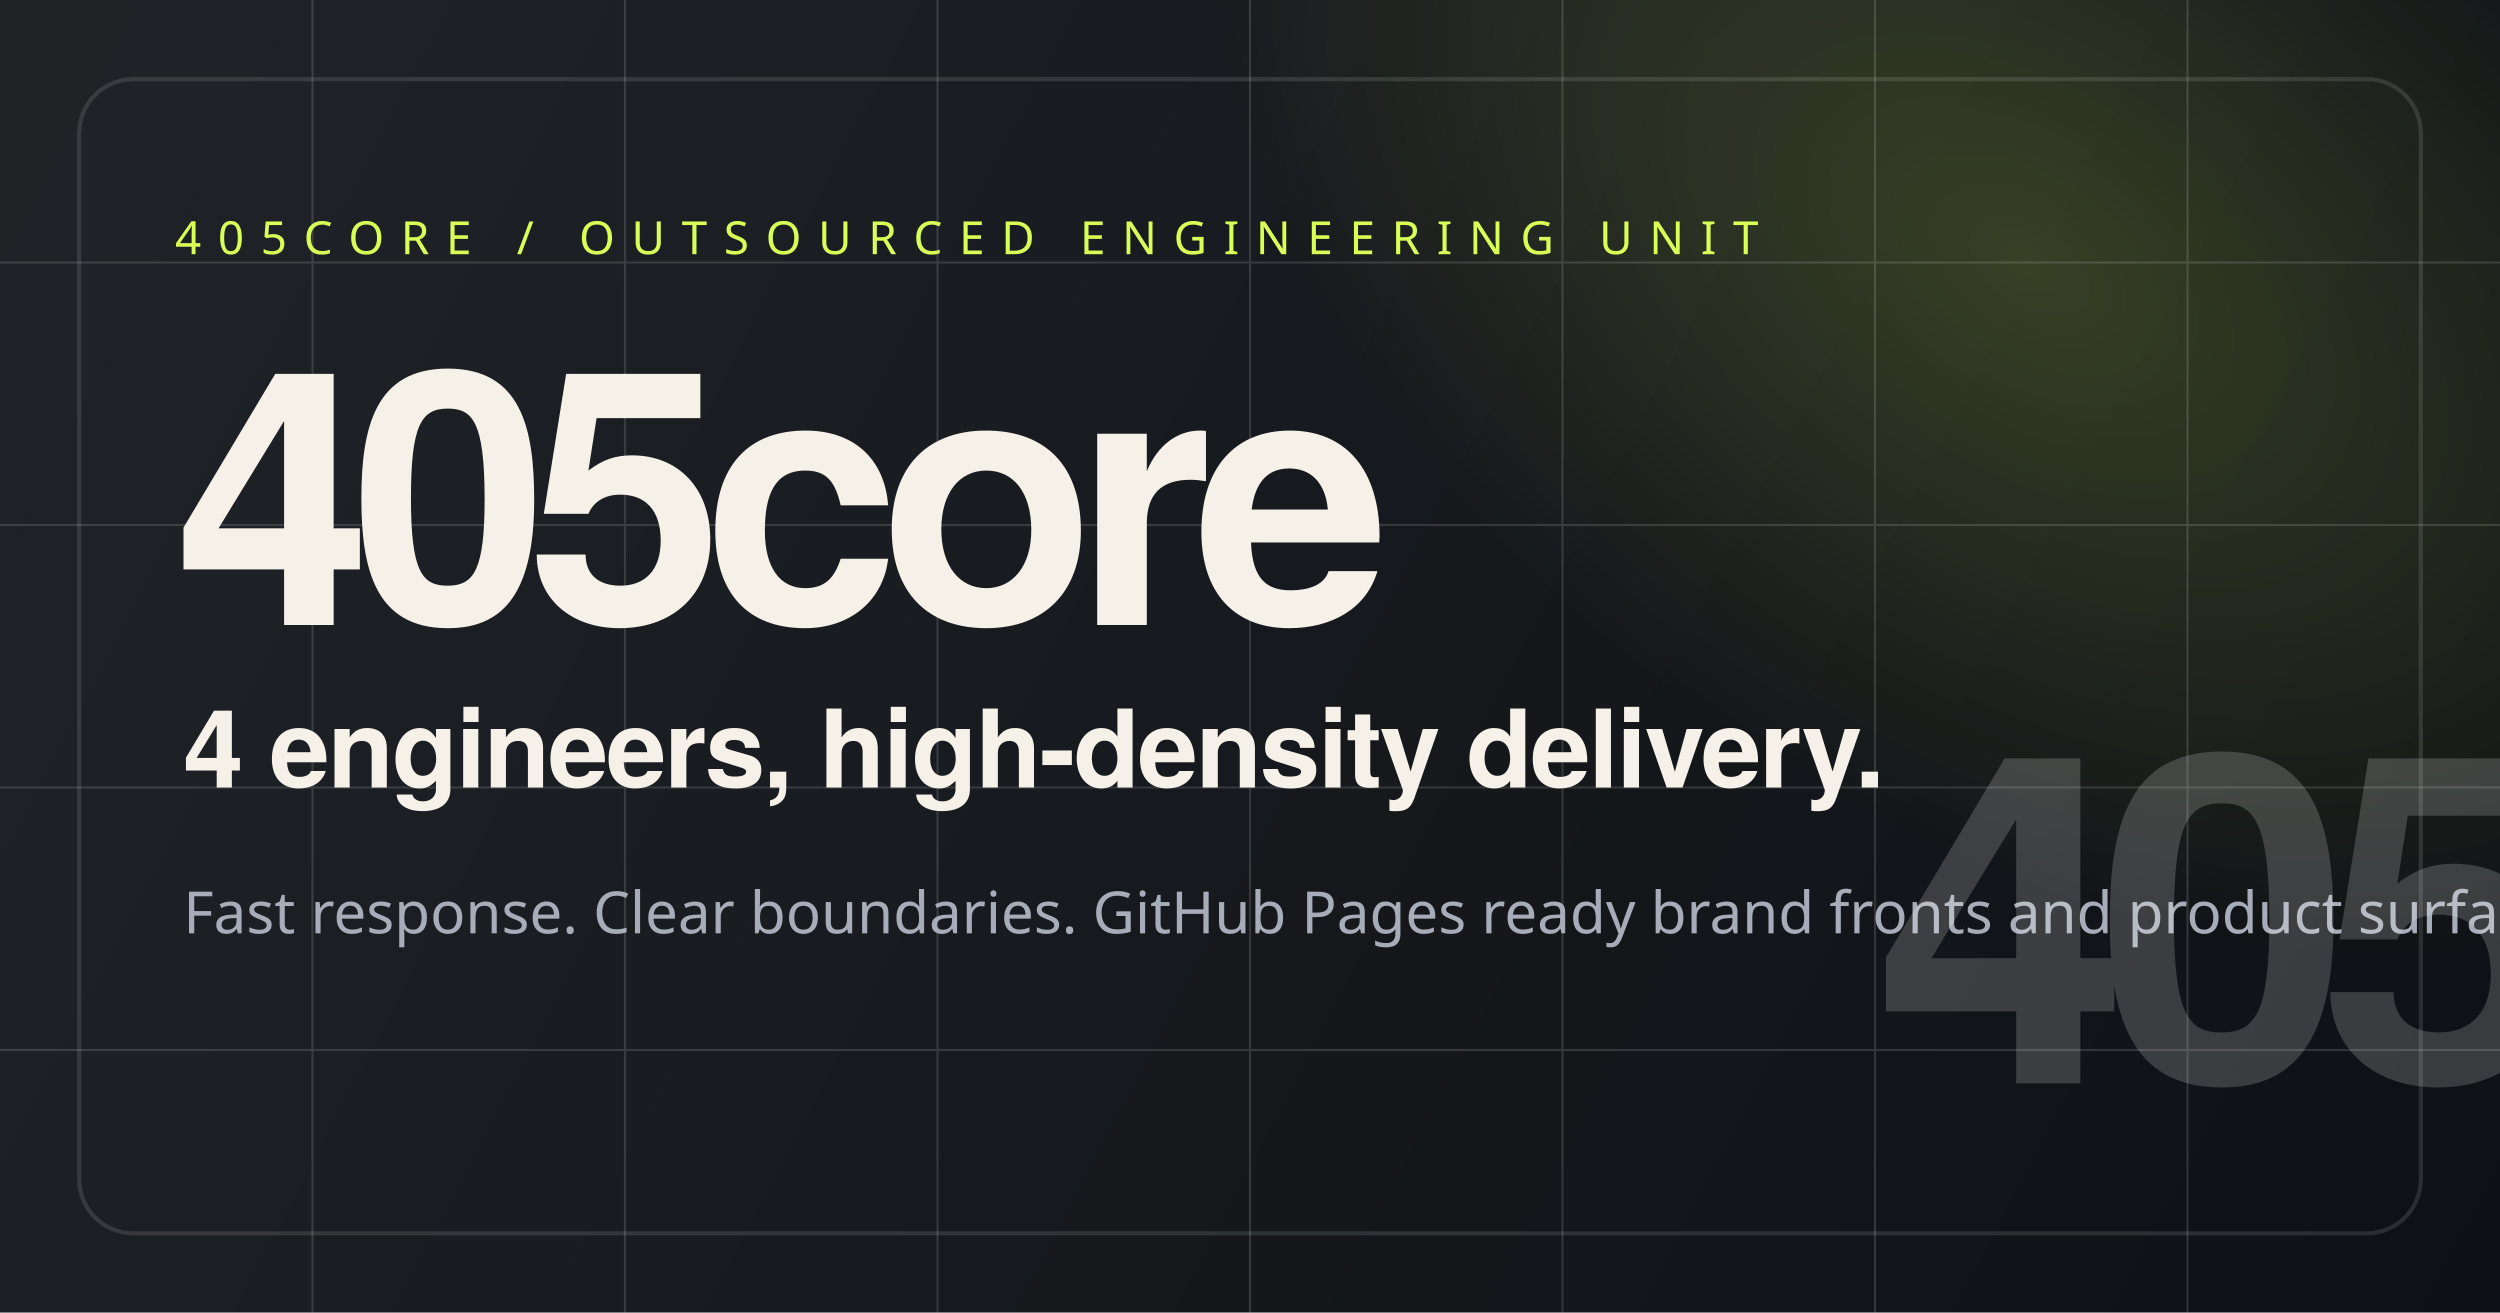
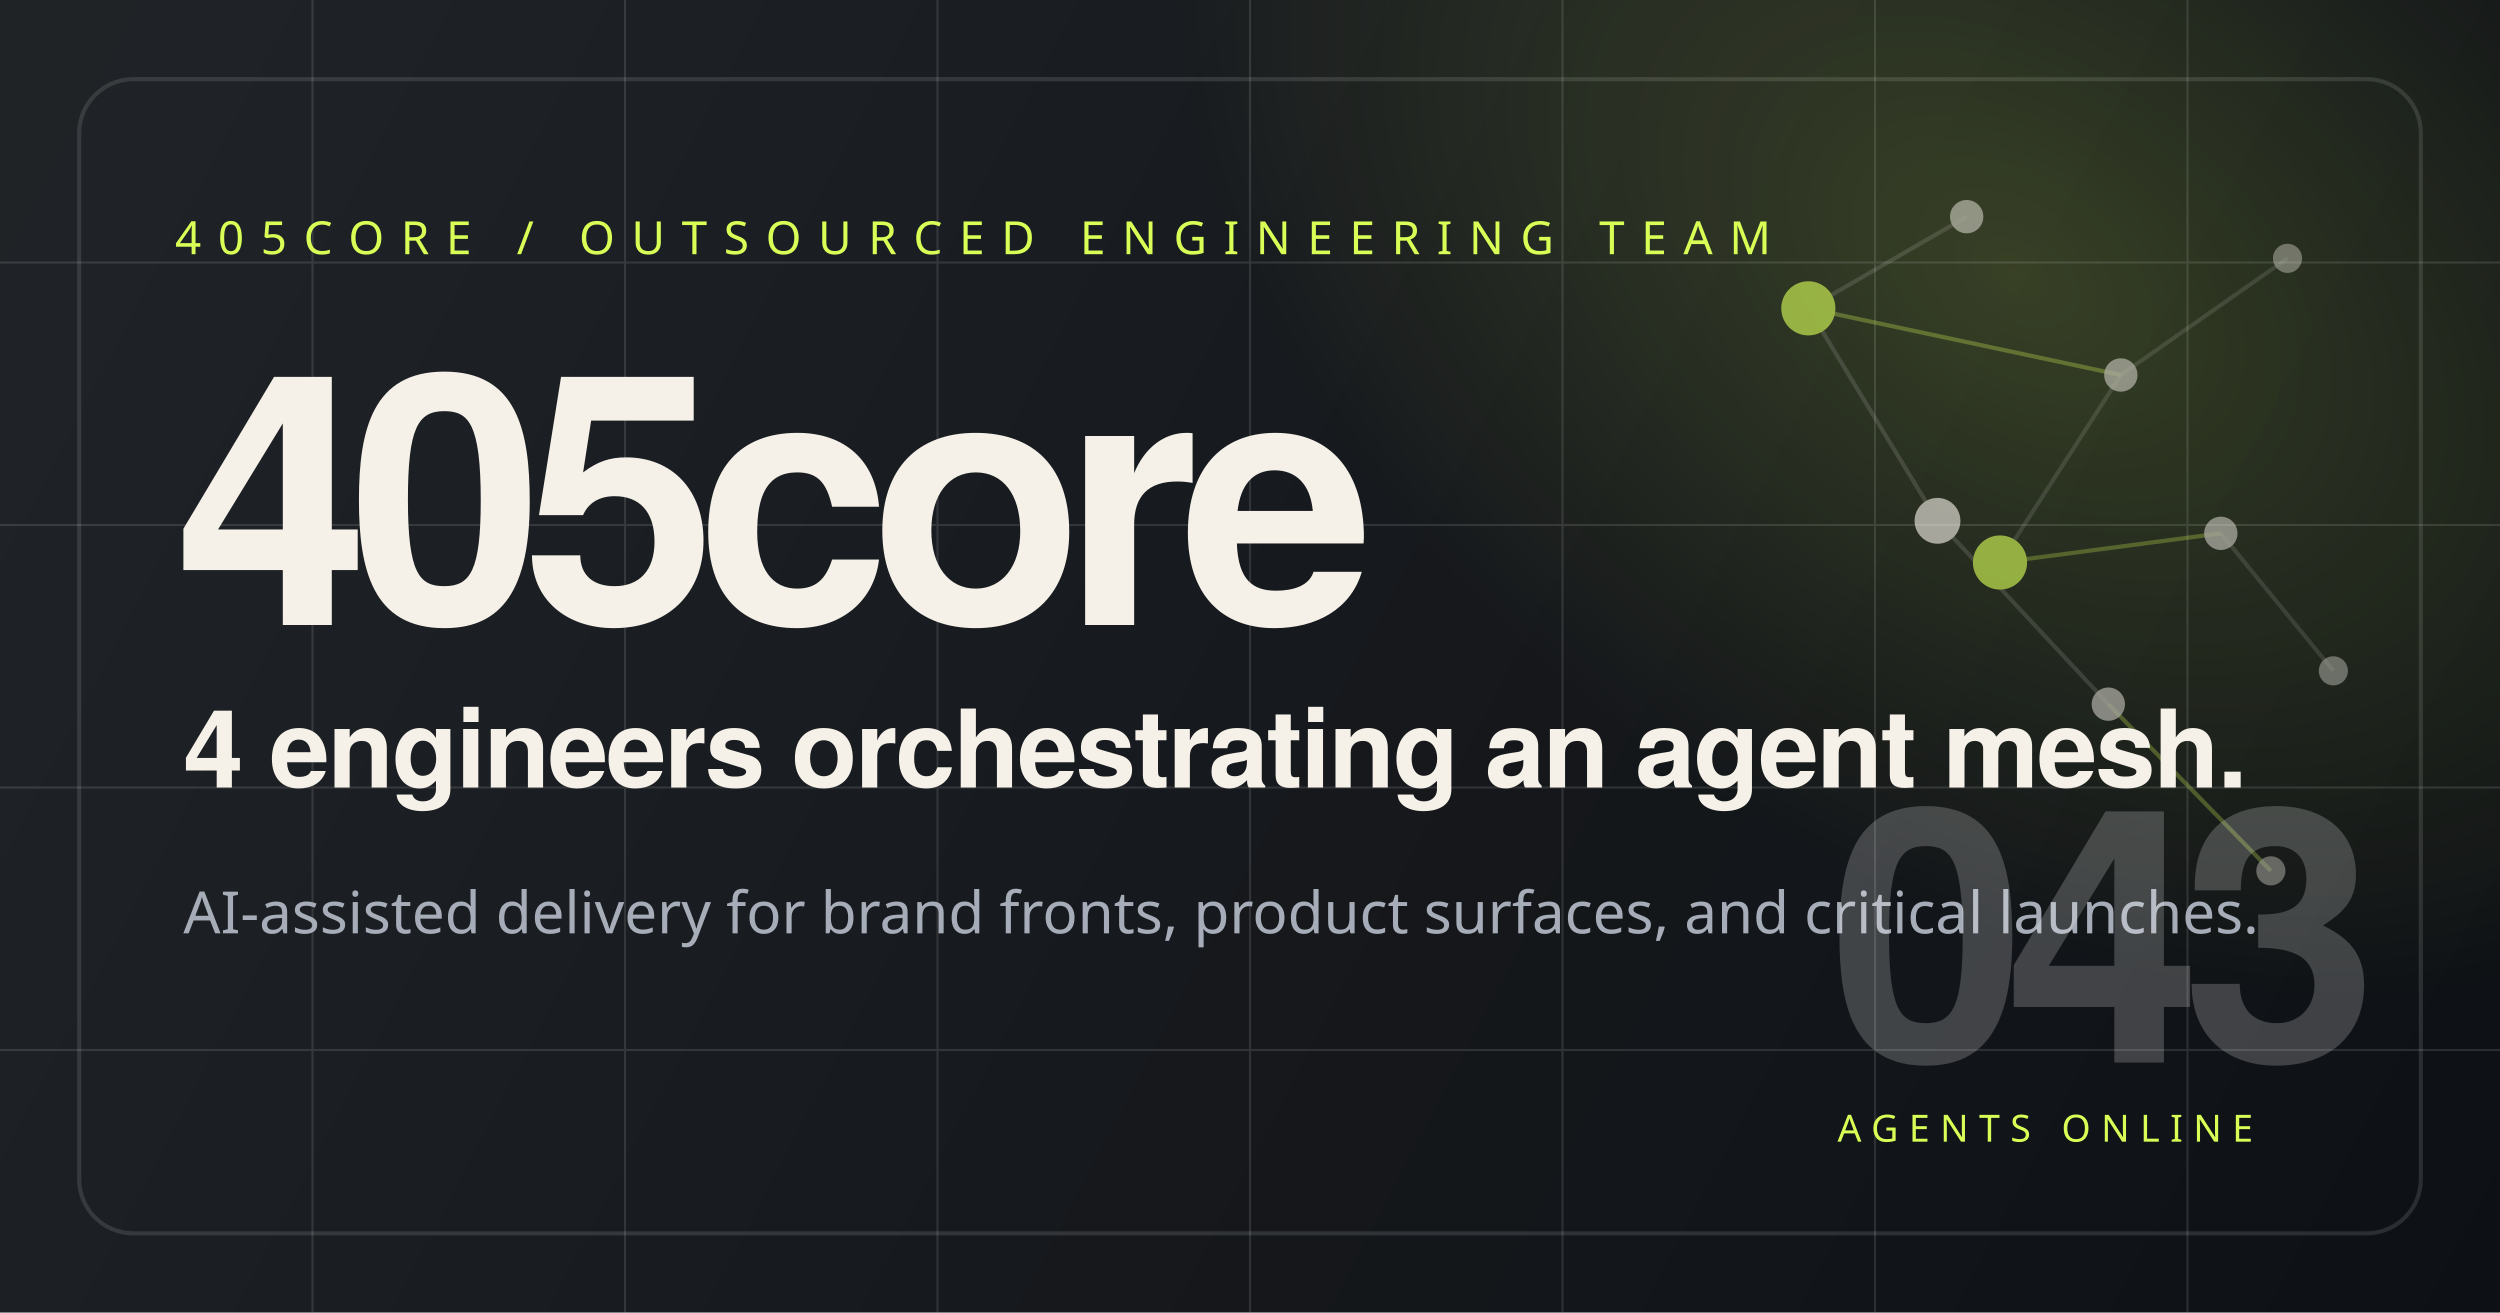
<svg xmlns="http://www.w3.org/2000/svg" width="1200" height="630" viewBox="0 0 1200 630" fill="none">
  <rect width="1200" height="630" fill="#0D1014" />
  <rect x="38" y="38" width="1124" height="554" rx="26" stroke="#FFFFFF" stroke-opacity="0.12" stroke-width="2" />
  <path d="M0 0H1200V630H0V0Z" fill="url(#paint0_radial)" />
  <path d="M0 0H1200V630H0V0Z" fill="url(#paint1_linear)" fill-opacity="0.08" />
-   <g opacity="0.14">
+   <g opacity="0.12">
    <path d="M0 126H1200" stroke="white" />
    <path d="M0 252H1200" stroke="white" />
    <path d="M0 378H1200" stroke="white" />
    <path d="M0 504H1200" stroke="white" />
    <path d="M150 0V630" stroke="white" />
    <path d="M300 0V630" stroke="white" />
    <path d="M450 0V630" stroke="white" />
    <path d="M600 0V630" stroke="white" />
    <path d="M750 0V630" stroke="white" />
    <path d="M900 0V630" stroke="white" />
    <path d="M1050 0V630" stroke="white" />
  </g>
-   <text x="84" y="122" fill="#D9FF57" font-family="Avenir Next, PingFang SC, sans-serif" font-size="22" letter-spacing="8">405CORE / OUTSOURCED ENGINEERING UNIT</text>
-   <text x="84" y="300" fill="#F5F1E8" font-family="Avenir Next Condensed, Arial Narrow, Helvetica Neue, sans-serif" font-size="170" font-weight="700" letter-spacing="-10">405core</text>
-   <text x="88" y="378" fill="#F5F1E8" font-family="Avenir Next Condensed, Arial Narrow, Helvetica Neue, sans-serif" font-size="52" font-weight="700" letter-spacing="-1">4 engineers, high-density delivery.</text>
-   <text x="88" y="448" fill="#A7ADB8" font-family="Avenir Next, PingFang SC, sans-serif" font-size="28">Fast response. Clear boundaries. GitHub Pages ready brand fronts and product surfaces.</text>
-   <text x="900" y="520" fill="#FFFFFF" fill-opacity="0.18" font-family="Avenir Next Condensed, Arial Narrow, Helvetica Neue, sans-serif" font-size="220" font-weight="700" letter-spacing="-16">405</text>
+   <g opacity="0.62">
+     <path d="M868 148L944 104" stroke="#FFFFFF" stroke-opacity="0.2" stroke-width="2" />
+     <path d="M868 148L1018 180" stroke="#D9FF57" stroke-opacity="0.46" stroke-width="2" />
+     <path d="M868 148L930 250" stroke="#FFFFFF" stroke-opacity="0.2" stroke-width="2" />
+     <path d="M960 270L1018 180" stroke="#FFFFFF" stroke-opacity="0.18" stroke-width="2" />
+     <path d="M960 270L1066 256" stroke="#D9FF57" stroke-opacity="0.42" stroke-width="2" />
+     <path d="M930 250L1012 338" stroke="#FFFFFF" stroke-opacity="0.2" stroke-width="2" />
+     <path d="M1018 180L1098 124" stroke="#FFFFFF" stroke-opacity="0.18" stroke-width="2" />
+     <path d="M1066 256L1120 322" stroke="#FFFFFF" stroke-opacity="0.18" stroke-width="2" />
+     <path d="M1012 338L1090 418" stroke="#D9FF57" stroke-opacity="0.44" stroke-width="2" />
+     <circle cx="868" cy="148" r="13" fill="#D9FF57" />
+     <circle cx="960" cy="270" r="13" fill="#D9FF57" />
+     <circle cx="930" cy="250" r="11" fill="#F5F1E8" />
+     <circle cx="944" cy="104" r="8" fill="#F5F1E8" fill-opacity="0.78" />
+     <circle cx="1018" cy="180" r="8" fill="#F5F1E8" fill-opacity="0.78" />
+     <circle cx="1066" cy="256" r="8" fill="#F5F1E8" fill-opacity="0.78" />
+     <circle cx="1012" cy="338" r="8" fill="#F5F1E8" fill-opacity="0.78" />
+     <circle cx="1098" cy="124" r="7" fill="#F5F1E8" fill-opacity="0.58" />
+     <circle cx="1120" cy="322" r="7" fill="#F5F1E8" fill-opacity="0.58" />
+     <circle cx="1090" cy="418" r="7" fill="#F5F1E8" fill-opacity="0.58" />
+   </g>
+   <text x="84" y="122" fill="#D9FF57" font-family="Avenir Next, PingFang SC, sans-serif" font-size="22" letter-spacing="8">405CORE / OUTSOURCED ENGINEERING TEAM</text>
+   <text x="84" y="300" fill="#F5F1E8" font-family="Avenir Next Condensed, Arial Narrow, Helvetica Neue, sans-serif" font-size="168" font-weight="700" letter-spacing="-10">405core</text>
+   <text x="88" y="378" fill="#F5F1E8" font-family="Avenir Next Condensed, Arial Narrow, Helvetica Neue, sans-serif" font-size="52" font-weight="700" letter-spacing="-1">4 engineers orchestrating an agent mesh.</text>
+   <text x="88" y="448" fill="#A7ADB8" font-family="Avenir Next, PingFang SC, sans-serif" font-size="28">AI-assisted delivery for brand fronts, product surfaces, and critical launches.</text>
+   <text x="878" y="510" fill="#FFFFFF" fill-opacity="0.2" font-family="Avenir Next Condensed, Arial Narrow, Helvetica Neue, sans-serif" font-size="170" font-weight="700" letter-spacing="-10">043</text>
+   <text x="882" y="548" fill="#D9FF57" font-family="Avenir Next, PingFang SC, sans-serif" font-size="18" letter-spacing="5">AGENTS ONLINE</text>
  <defs>
-     <radialGradient id="paint0_radial" cx="0" cy="0" r="1" gradientUnits="userSpaceOnUse" gradientTransform="translate(974 126) rotate(124.119) scale(268.556 439.276)">
+     <radialGradient id="paint0_radial" cx="0" cy="0" r="1" gradientUnits="userSpaceOnUse" gradientTransform="translate(970 132) rotate(124.119) scale(290 452)">
      <stop stop-color="#D9FF57" stop-opacity="0.18" />
      <stop offset="1" stop-color="#D9FF57" stop-opacity="0" />
    </radialGradient>
    <linearGradient id="paint1_linear" x1="0" y1="0" x2="1200" y2="630" gradientUnits="userSpaceOnUse">
      <stop stop-color="white" />
      <stop offset="1" stop-color="white" stop-opacity="0" />
    </linearGradient>
  </defs>
</svg>
